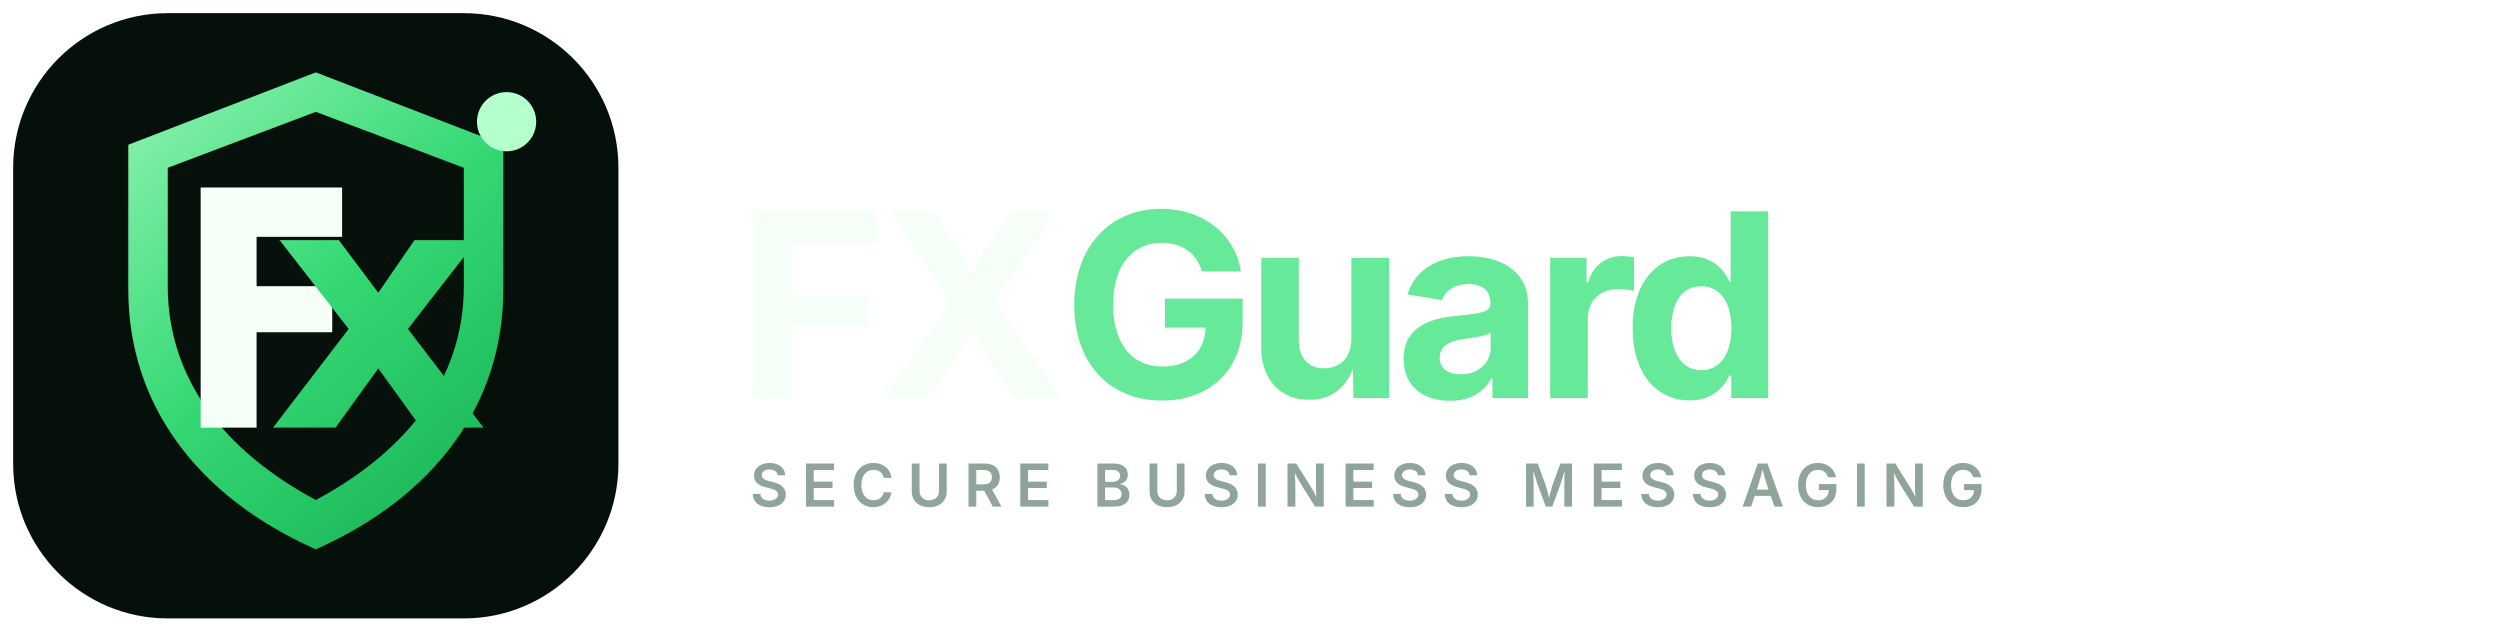
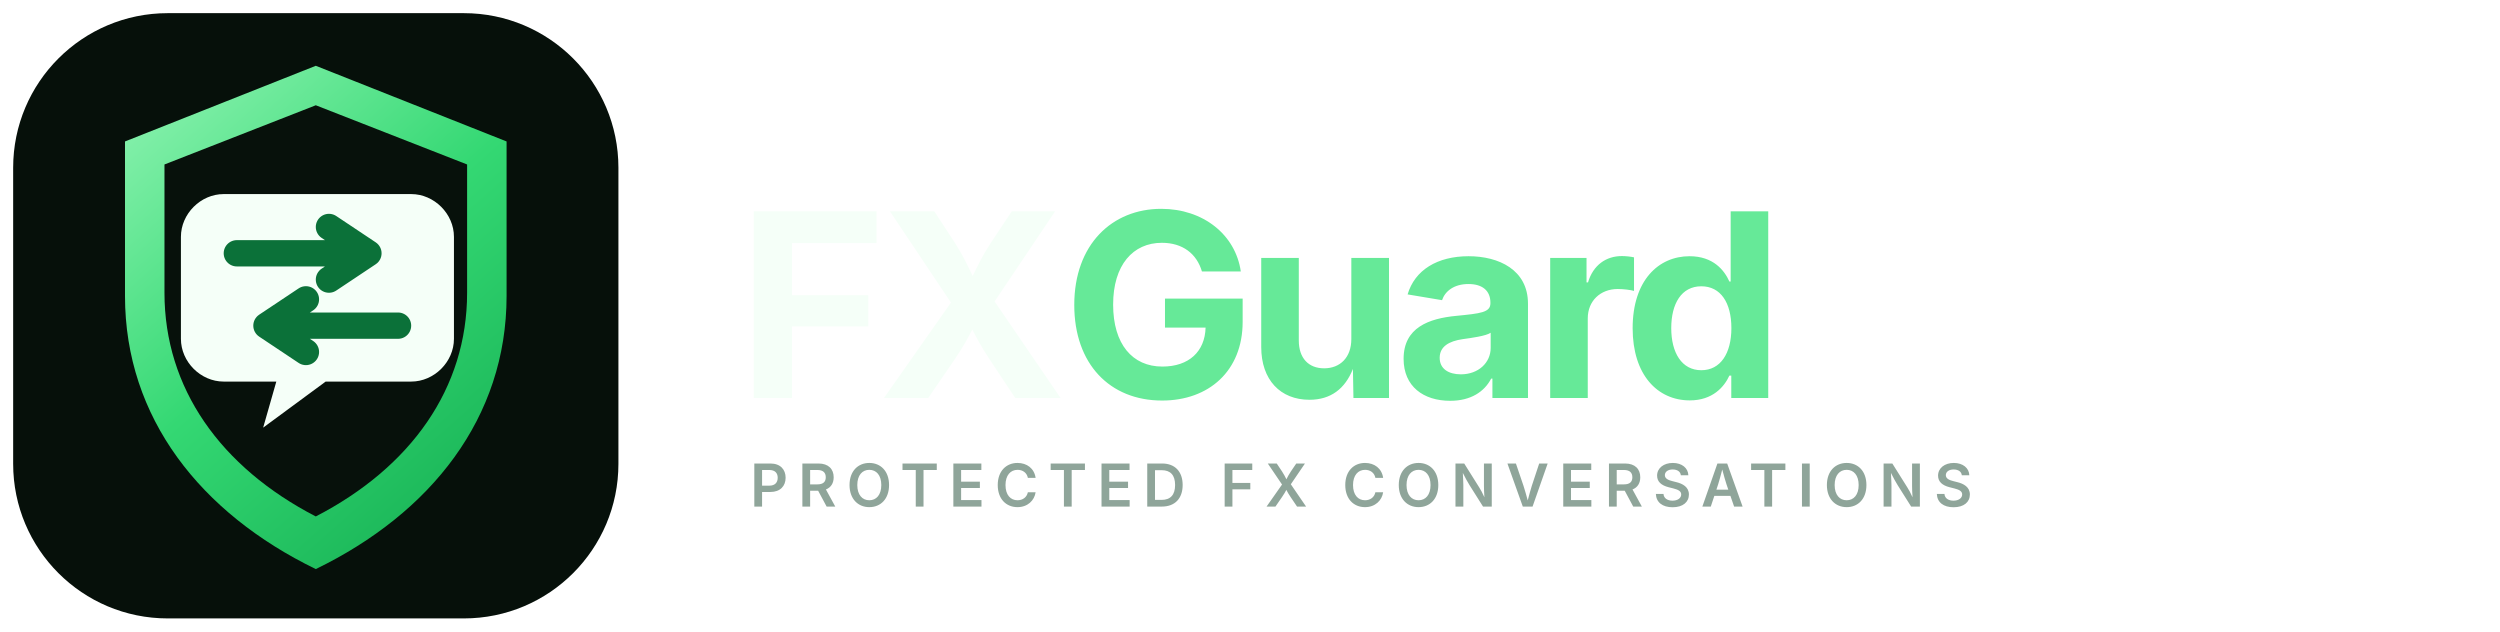
<svg xmlns="http://www.w3.org/2000/svg" viewBox="0 0 760 192" role="img" aria-labelledby="title desc">
  <defs>
    <linearGradient id="g" x1="28" y1="18" x2="166" y2="174" gradientUnits="userSpaceOnUse">
      <stop stop-color="#9AF7BA" />
      <stop offset=".48" stop-color="#34D873" />
      <stop offset="1" stop-color="#10A84D" />
    </linearGradient>
  </defs>
  <rect x="4" y="4" width="184" height="184" rx="47" fill="#06100A" />
-   <path d="m96 22 57 22v44c0 35-21 63-57 79-36-16-57-44-57-79V44l57-22Z" fill="url(#g)" />
-   <path d="m96 34 45 17v36c0 28-17 50-45 65-28-15-45-37-45-65V51l45-17Z" fill="#07110B" />
-   <path fill="#F5FFF8" d="M61 57h43v15H78v15h23v14H78v29H61V57Z" />
-   <path fill="url(#g)" d="m103 73 12 16 11-16h19l-21 27 23 30h-19l-13-18-13 18H83l23-30-21-27h18Z" />
-   <circle cx="154" cy="37" r="9" fill="#B5FFCC" />
+   <path d="m96 20 58 23v47c0 37-23 66-58 83-35-17-58-46-58-83V43l58-23Z" fill="url(#g)" />
+   <path d="m96 32 46 18v39c0 29-17 53-46 68-29-15-46-39-46-68V50l46-18Z" fill="#07110B" />
+   <path d="M68 59h57c7 0 13 6 13 13v31c0 7-6 13-13 13H99l-19 14 4-14H68c-7 0-13-6-13-13V72c0-7 6-13 13-13Z" fill="#F5FFF8" />
+   <path d="M72 77h37m-9-8 12 8-12 8M121 99H84m9 8-12-8 12-8" fill="none" stroke="#0B7139" stroke-width="8" stroke-linecap="round" stroke-linejoin="round" />
  <text x="224" y="121" fill="#F5FFF8" font-family="Outfit,Inter,Arial,sans-serif" font-size="78" font-weight="750" letter-spacing="-3">FX</text>
  <text x="323" y="121" fill="#66E998" font-family="Outfit,Inter,Arial,sans-serif" font-size="78" font-weight="750" letter-spacing="-3">Guard</text>
-   <text x="228" y="154" fill="#8FA59A" font-family="Inter,Arial,sans-serif" font-size="18" font-weight="600" letter-spacing="4">SECURE BUSINESS MESSAGING</text>
+   <text x="228" y="154" fill="#8FA59A" font-family="Inter,Arial,sans-serif" font-size="18" font-weight="600" letter-spacing="3">PROTECTED FX CONVERSATIONS</text>
</svg>
